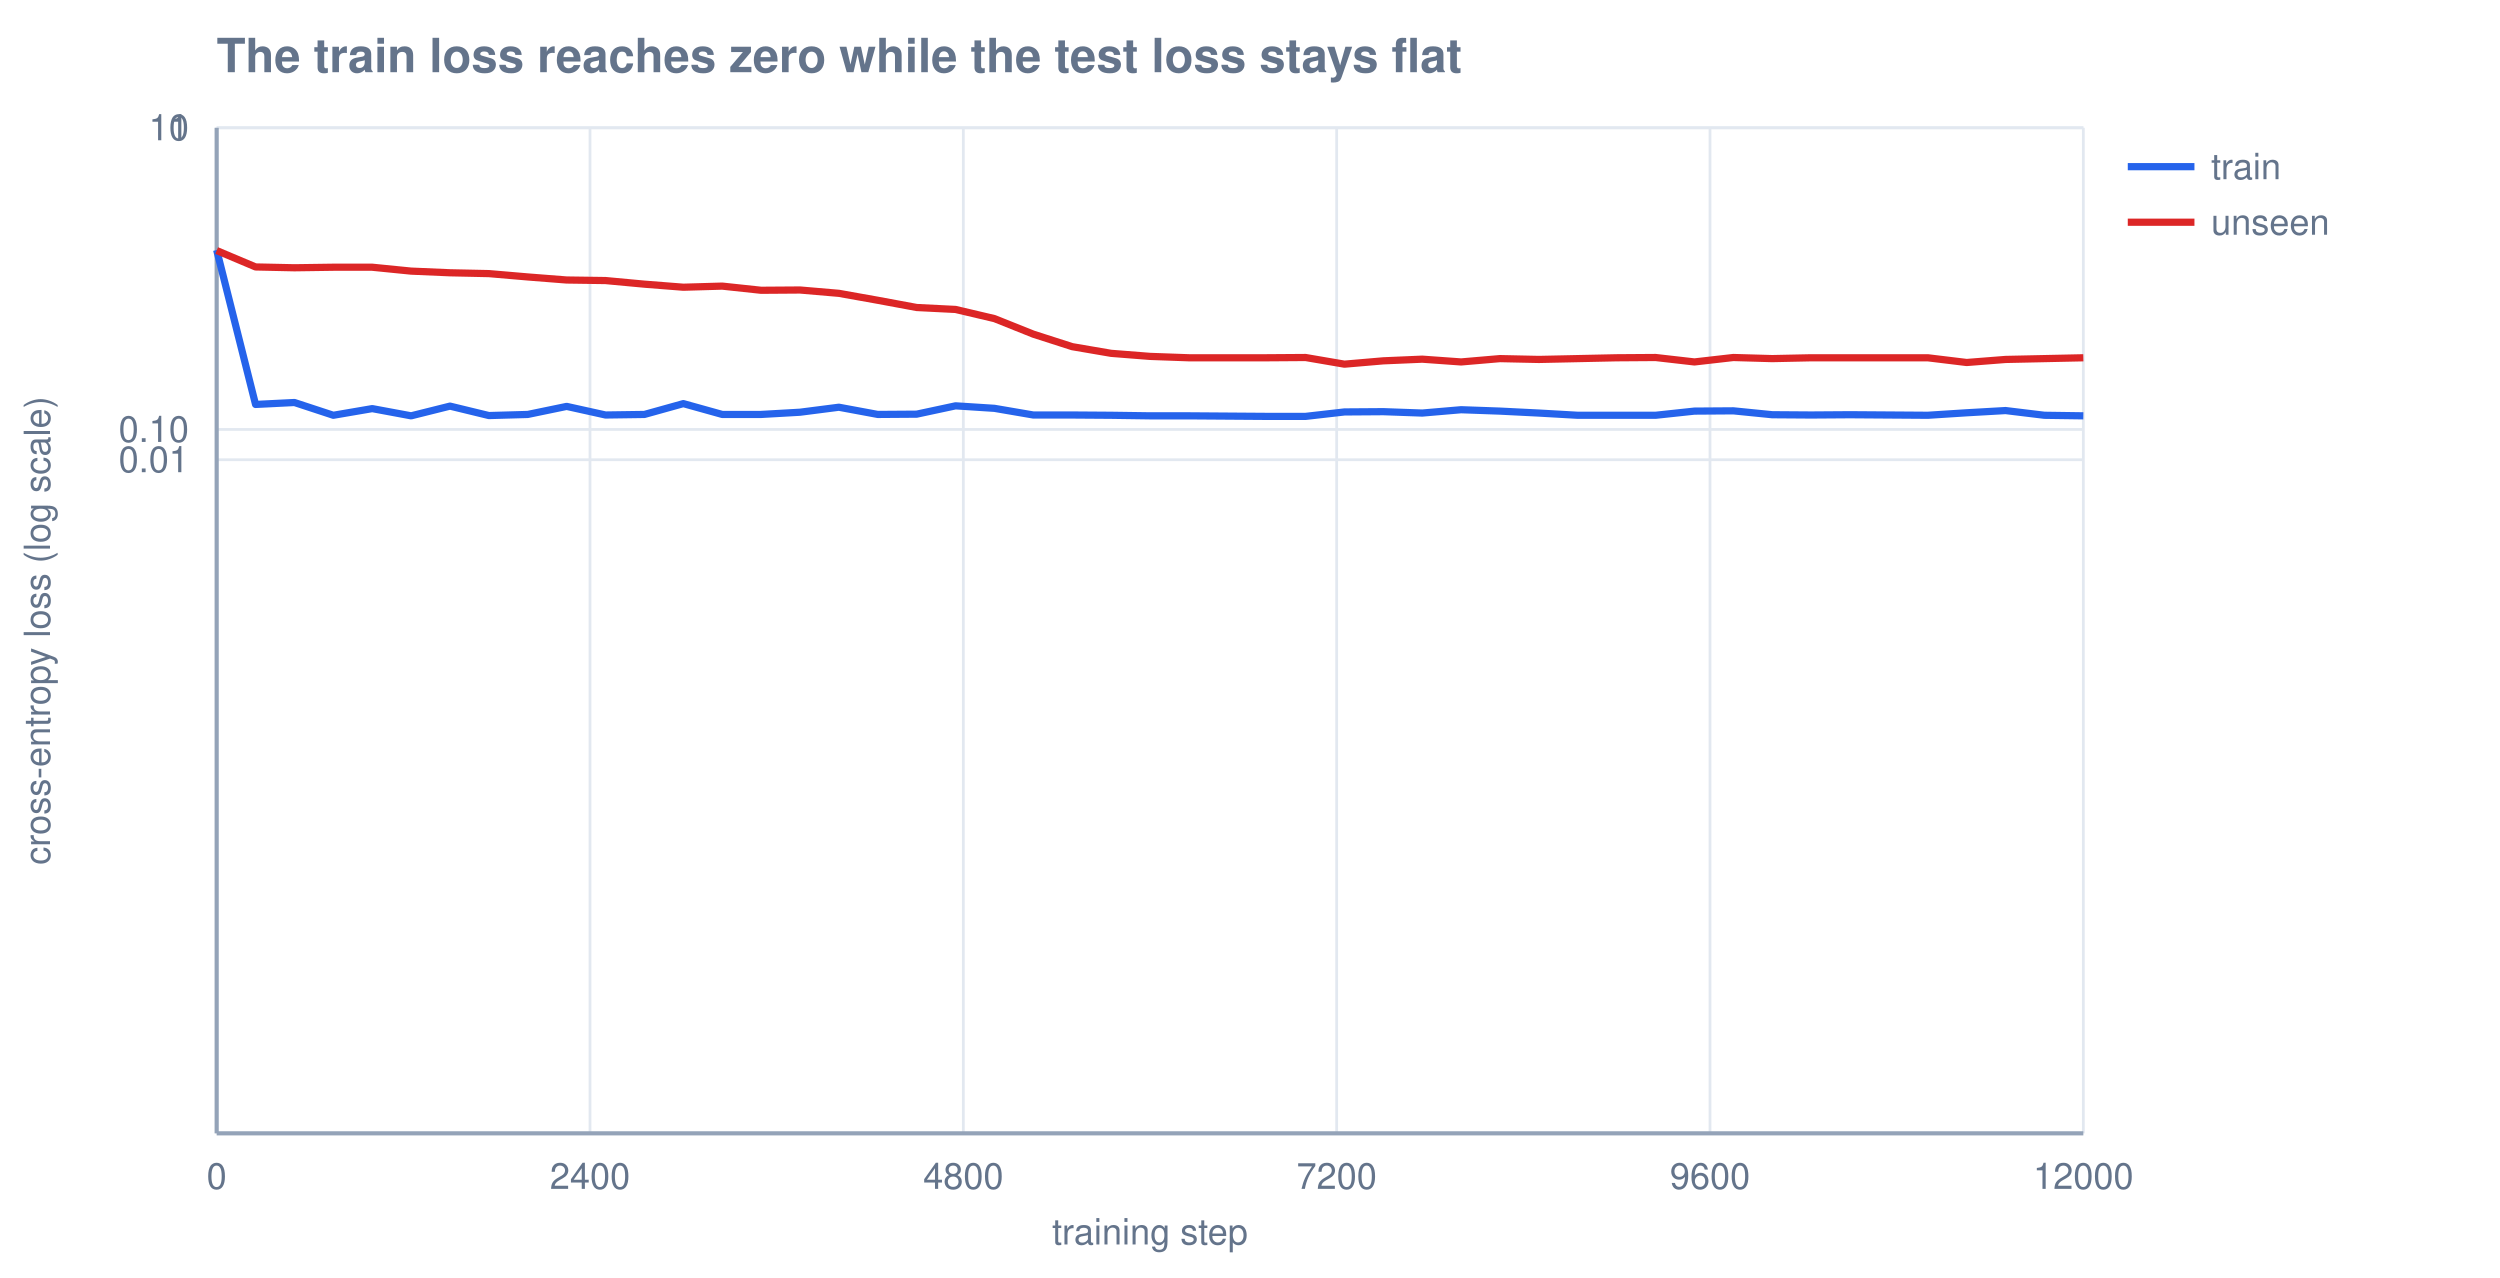
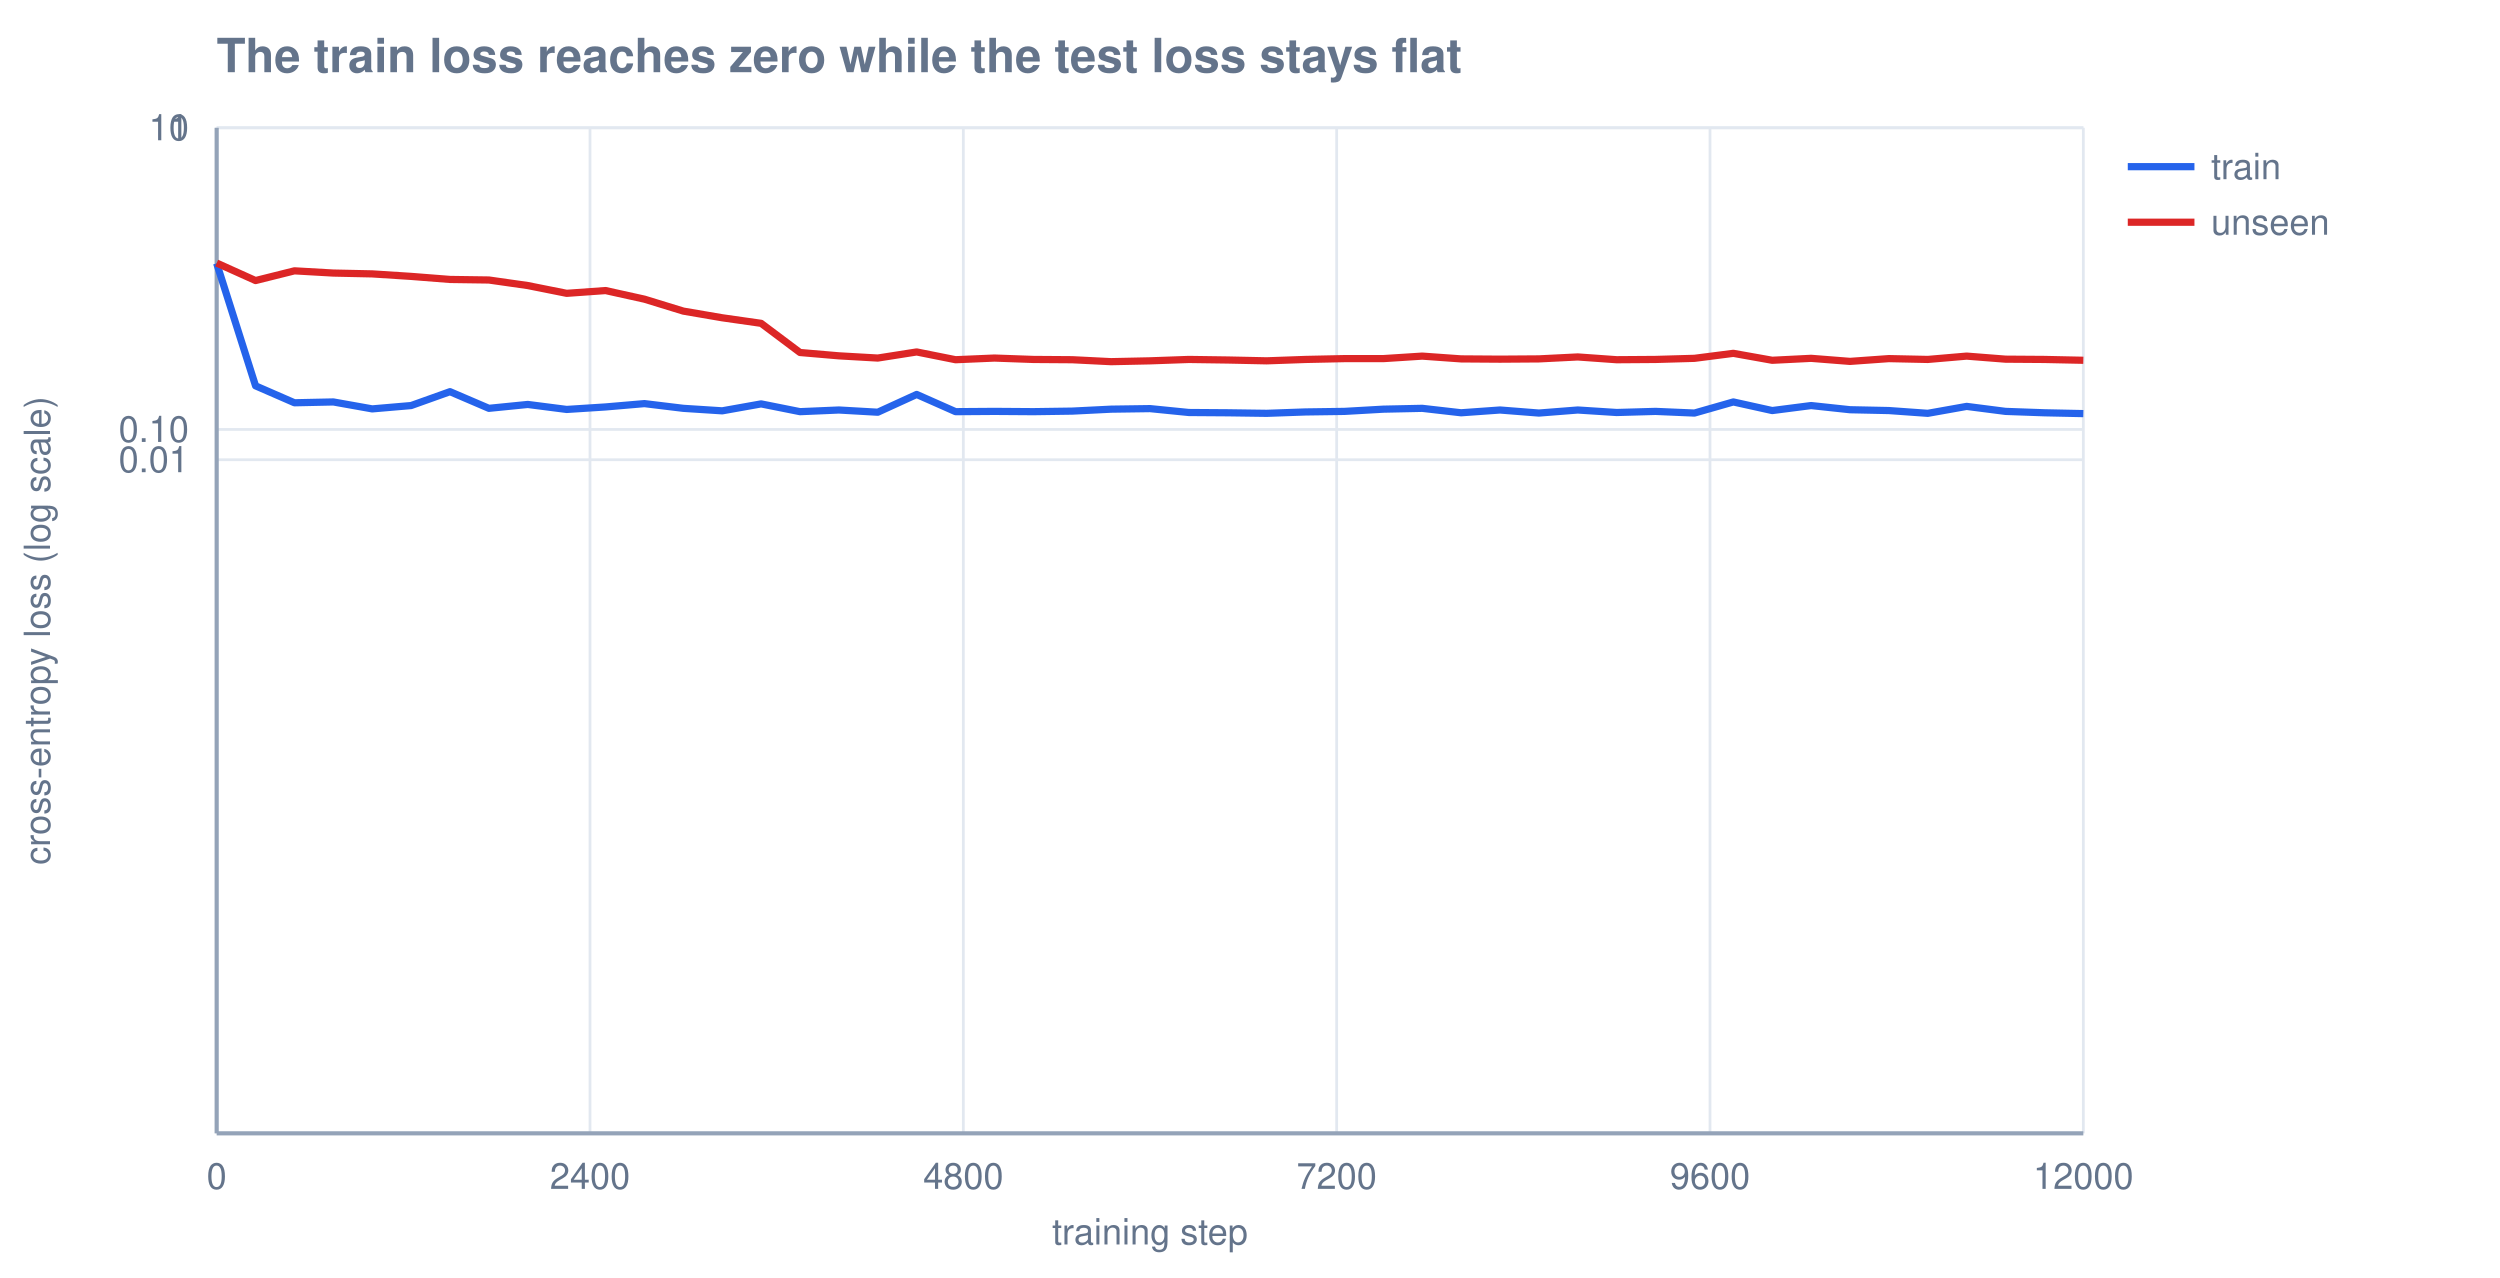
<svg xmlns="http://www.w3.org/2000/svg" width="900" height="460" viewBox="0 0 900 460" font-family="ui-sans-serif,system-ui,Segoe UI,Helvetica,Arial,sans-serif">
  <text x="78" y="26" font-size="17" font-weight="600" fill="#64748b">The train loss reaches zero while the test loss stays flat</text>
  <line x1="78.0" y1="165.5" x2="750.0" y2="165.5" stroke="#e2e8f0" stroke-width="1" />
  <text x="68.0" y="170.0" font-size="13" fill="#64748b" text-anchor="end">0.01</text>
  <line x1="78.0" y1="154.6" x2="750.0" y2="154.6" stroke="#e2e8f0" stroke-width="1" />
  <text x="68.0" y="159.1" font-size="13" fill="#64748b" text-anchor="end">0.10</text>
  <line x1="78.0" y1="46.0" x2="750.0" y2="46.0" stroke="#e2e8f0" stroke-width="1" />
  <text x="68.0" y="50.5" font-size="13" fill="#64748b" text-anchor="end">1</text>
  <line x1="78.0" y1="46.0" x2="750.0" y2="46.0" stroke="#e2e8f0" stroke-width="1" />
  <text x="68.0" y="50.5" font-size="13" fill="#64748b" text-anchor="end">10</text>
  <line x1="78.0" y1="46.0" x2="78.0" y2="408.0" stroke="#e2e8f0" stroke-width="1" />
  <text x="78.0" y="428.0" font-size="13" fill="#64748b" text-anchor="middle">0</text>
  <line x1="212.4" y1="46.0" x2="212.4" y2="408.0" stroke="#e2e8f0" stroke-width="1" />
  <text x="212.4" y="428.0" font-size="13" fill="#64748b" text-anchor="middle">2400</text>
  <line x1="346.8" y1="46.0" x2="346.8" y2="408.0" stroke="#e2e8f0" stroke-width="1" />
  <text x="346.8" y="428.0" font-size="13" fill="#64748b" text-anchor="middle">4800</text>
  <line x1="481.2" y1="46.0" x2="481.2" y2="408.0" stroke="#e2e8f0" stroke-width="1" />
  <text x="481.2" y="428.0" font-size="13" fill="#64748b" text-anchor="middle">7200</text>
  <line x1="615.6" y1="46.0" x2="615.6" y2="408.0" stroke="#e2e8f0" stroke-width="1" />
  <text x="615.6" y="428.0" font-size="13" fill="#64748b" text-anchor="middle">9600</text>
  <line x1="750.0" y1="46.0" x2="750.0" y2="408.0" stroke="#e2e8f0" stroke-width="1" />
  <text x="750.0" y="428.0" font-size="13" fill="#64748b" text-anchor="middle">12000</text>
  <line x1="78.0" y1="408.0" x2="750.0" y2="408.0" stroke="#94a3b8" stroke-width="1.5" />
  <line x1="78.0" y1="46.0" x2="78.0" y2="408.0" stroke="#94a3b8" stroke-width="1.5" />
  <text x="414.0" y="448.0" font-size="13" fill="#64748b" text-anchor="middle">training step</text>
  <text x="18" y="227.0" font-size="13" fill="#64748b" transform="rotate(-90 18 227.0)" text-anchor="middle">cross-entropy loss (log scale)</text>
-   <polyline fill="none" stroke="#2563eb" stroke-width="2.6" stroke-linejoin="round" points="78.0,90.0 92.0,145.6 106.0,144.9 120.0,149.5 134.0,147.1 148.0,149.7 162.0,146.2 176.0,149.6 190.0,149.2 204.0,146.3 218.0,149.4 232.0,149.2 246.0,145.3 260.0,149.2 274.0,149.2 288.0,148.4 302.0,146.6 316.0,149.2 330.0,149.1 344.0,146.1 358.0,147.0 372.0,149.4 386.0,149.4 400.0,149.5 414.0,149.7 428.0,149.7 442.0,149.8 456.0,149.9 470.0,149.9 484.0,148.3 498.0,148.2 512.0,148.7 526.0,147.5 540.0,148.0 554.0,148.7 568.0,149.5 582.0,149.5 596.0,149.5 610.0,148.0 624.0,147.9 638.0,149.3 652.0,149.4 666.0,149.3 680.0,149.4 694.0,149.5 708.0,148.6 722.0,147.8 736.0,149.5 750.0,149.7" />
+   <polyline fill="none" stroke="#2563eb" stroke-width="2.6" stroke-linejoin="round" points="78.0,94.8 92.0,138.9 106.0,145.0 120.0,144.7 134.0,147.2 148.0,146.0 162.0,141.0 176.0,147.0 190.0,145.6 204.0,147.4 218.0,146.5 232.0,145.3 246.0,147.0 260.0,147.9 274.0,145.4 288.0,148.2 302.0,147.6 316.0,148.4 330.0,142.0 344.0,148.2 358.0,148.1 372.0,148.2 386.0,148.0 400.0,147.3 414.0,147.1 428.0,148.5 442.0,148.6 456.0,148.8 470.0,148.3 484.0,148.1 498.0,147.3 512.0,147.0 526.0,148.6 540.0,147.6 554.0,148.7 568.0,147.6 582.0,148.5 596.0,148.1 610.0,148.7 624.0,144.7 638.0,147.8 652.0,146.0 666.0,147.5 680.0,147.8 694.0,148.8 708.0,146.3 722.0,148.1 736.0,148.6 750.0,148.9" />
  <line x1="766.0" y1="60.0" x2="790.0" y2="60.0" stroke="#2563eb" stroke-width="2.6" />
  <text x="796.0" y="64.5" font-size="13" fill="#64748b">train</text>
-   <polyline fill="none" stroke="#dc2626" stroke-width="2.6" stroke-linejoin="round" points="78.0,90.2 92.0,96.1 106.0,96.4 120.0,96.2 134.0,96.2 148.0,97.6 162.0,98.2 176.0,98.5 190.0,99.7 204.0,100.8 218.0,101.0 232.0,102.3 246.0,103.4 260.0,103.0 274.0,104.5 288.0,104.4 302.0,105.6 316.0,108.1 330.0,110.7 344.0,111.4 358.0,114.7 372.0,120.3 386.0,124.8 400.0,127.2 414.0,128.3 428.0,128.8 442.0,128.8 456.0,128.8 470.0,128.7 484.0,131.1 498.0,129.9 512.0,129.3 526.0,130.3 540.0,129.1 554.0,129.4 568.0,129.1 582.0,128.8 596.0,128.7 610.0,130.3 624.0,128.7 638.0,129.1 652.0,128.8 666.0,128.8 680.0,128.8 694.0,128.8 708.0,130.5 722.0,129.4 736.0,129.1 750.0,128.8" />
+   <polyline fill="none" stroke="#dc2626" stroke-width="2.6" stroke-linejoin="round" points="78.0,94.7 92.0,101.0 106.0,97.5 120.0,98.3 134.0,98.6 148.0,99.5 162.0,100.6 176.0,100.8 190.0,102.8 204.0,105.6 218.0,104.6 232.0,107.7 246.0,112.0 260.0,114.4 274.0,116.4 288.0,126.9 302.0,128.1 316.0,128.9 330.0,126.7 344.0,129.5 358.0,128.9 372.0,129.4 386.0,129.5 400.0,130.2 414.0,129.9 428.0,129.4 442.0,129.6 456.0,129.9 470.0,129.4 484.0,129.1 498.0,129.1 512.0,128.2 526.0,129.2 540.0,129.3 554.0,129.2 568.0,128.5 582.0,129.5 596.0,129.4 610.0,129.0 624.0,127.2 638.0,129.7 652.0,129.0 666.0,130.1 680.0,129.1 694.0,129.4 708.0,128.2 722.0,129.3 736.0,129.4 750.0,129.7" />
  <line x1="766.0" y1="80.0" x2="790.0" y2="80.0" stroke="#dc2626" stroke-width="2.6" />
  <text x="796.0" y="84.5" font-size="13" fill="#64748b">unseen</text>
</svg>
